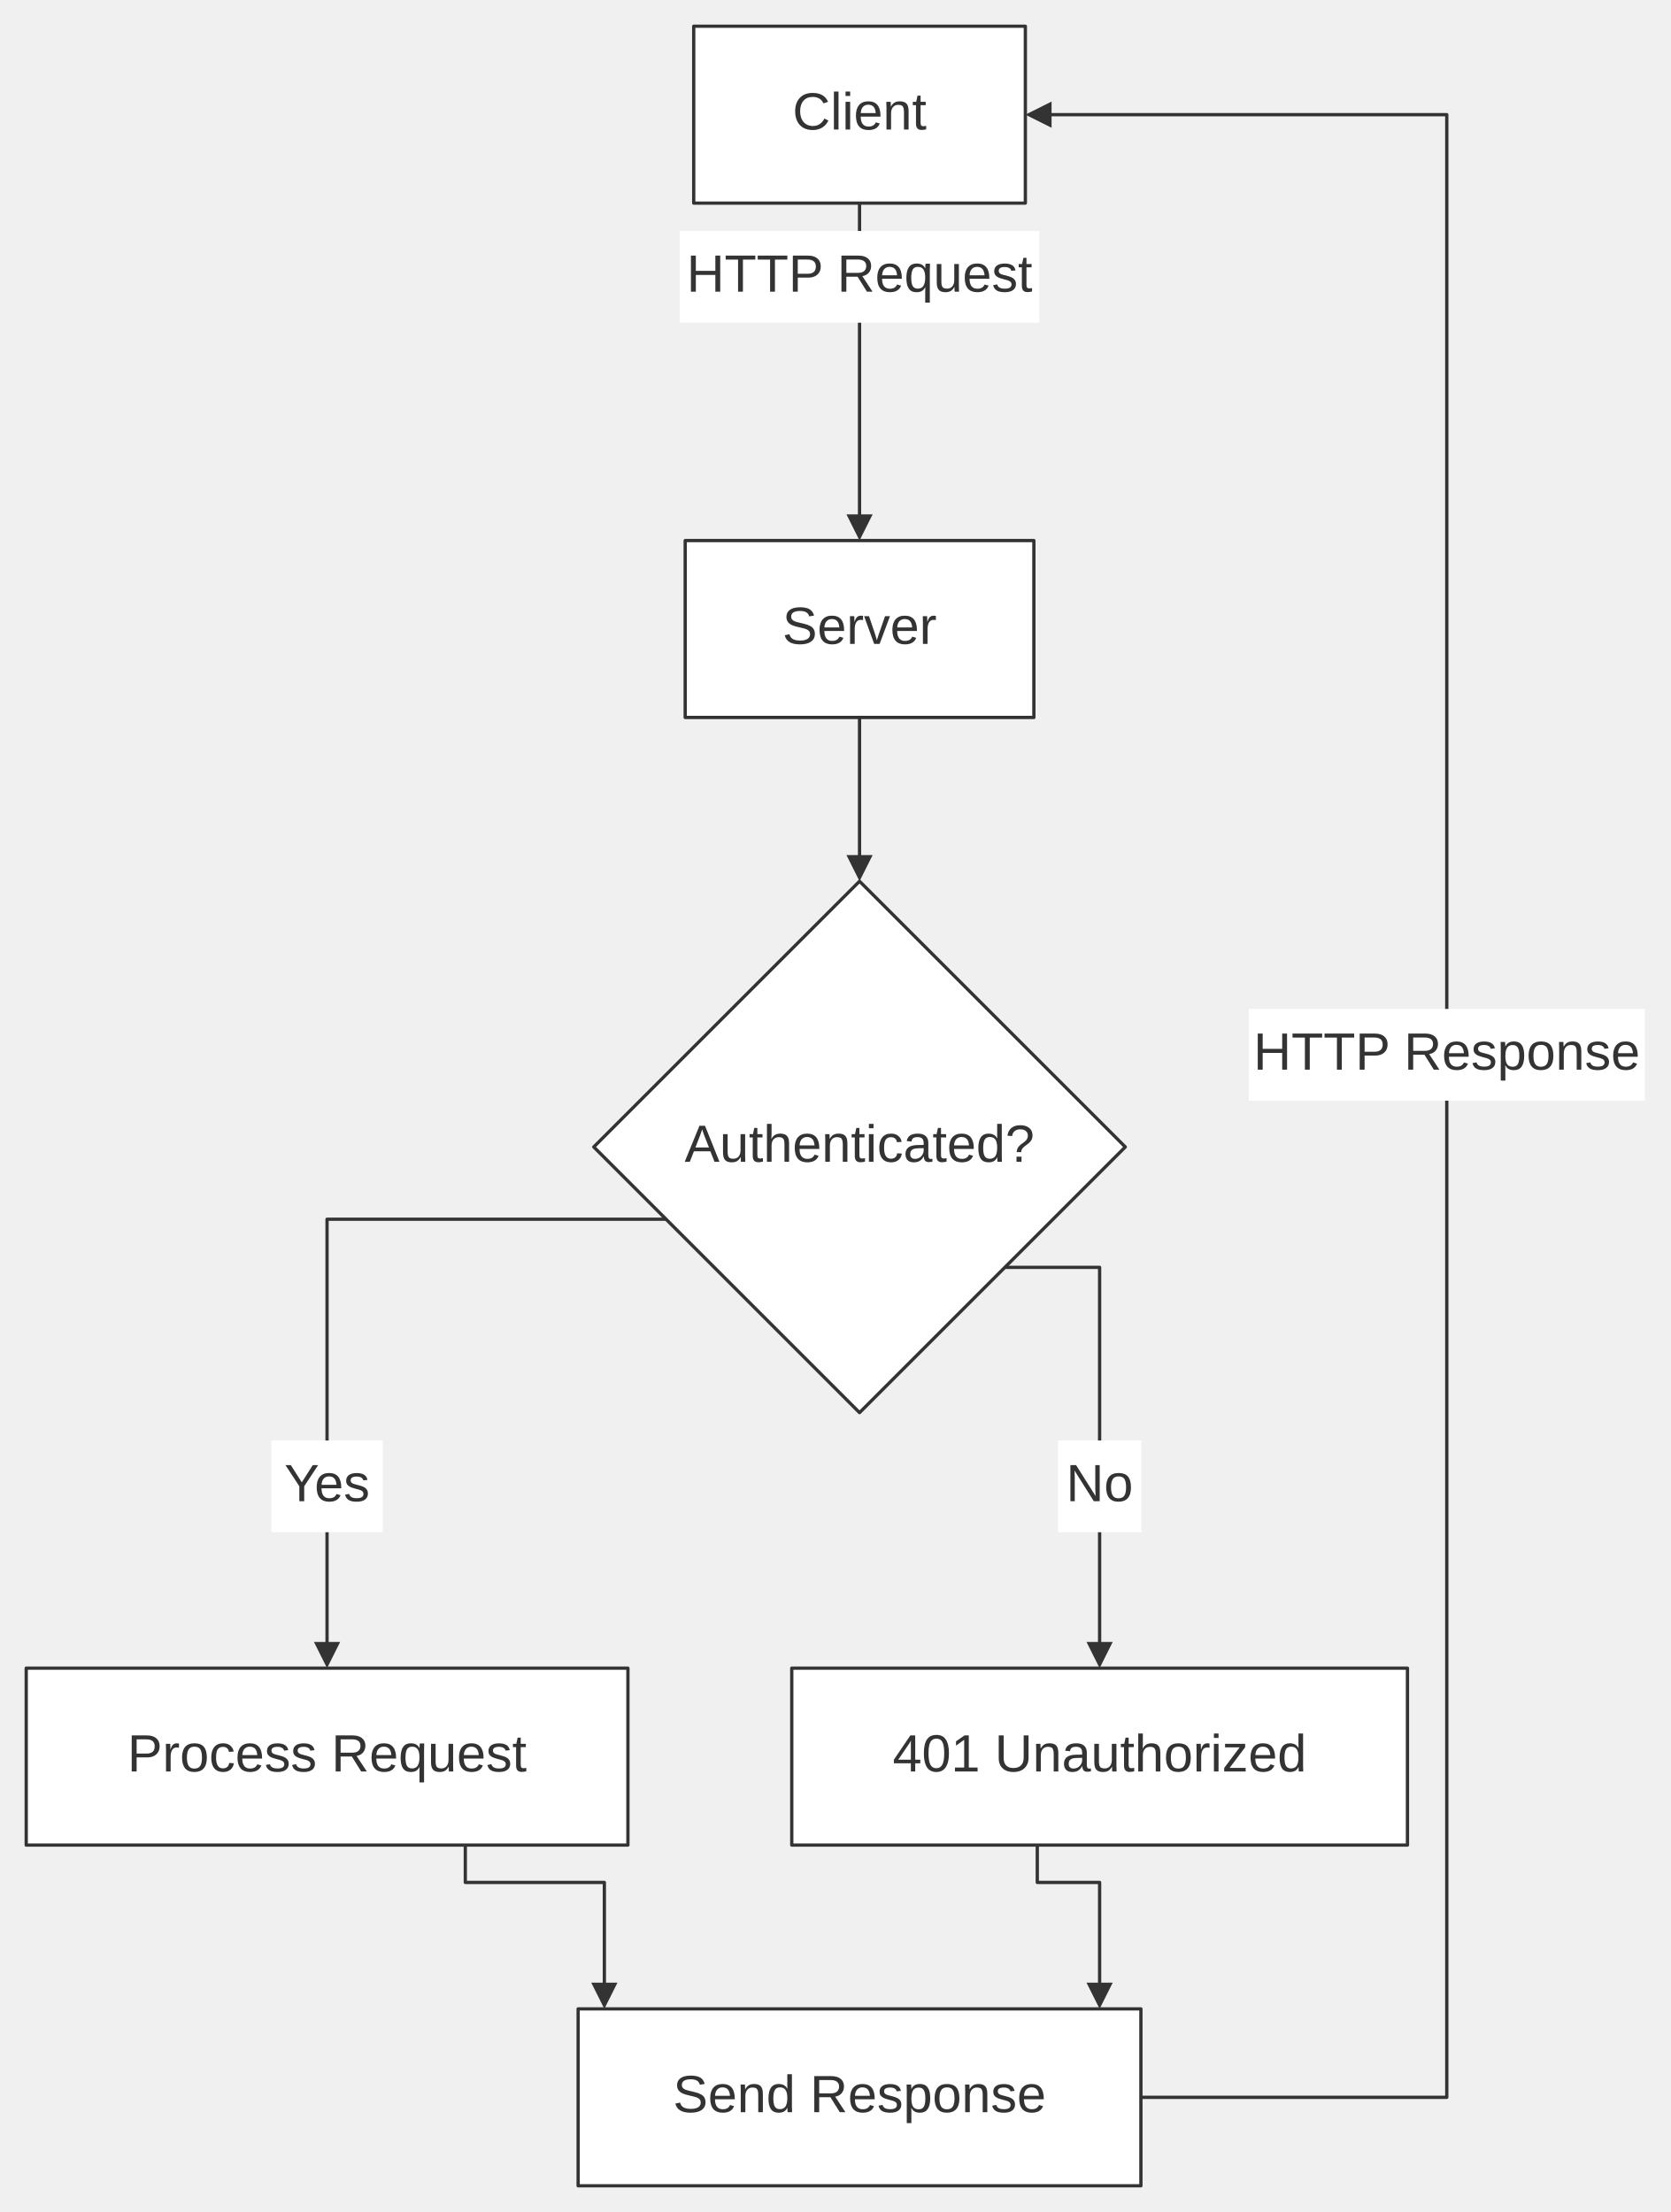
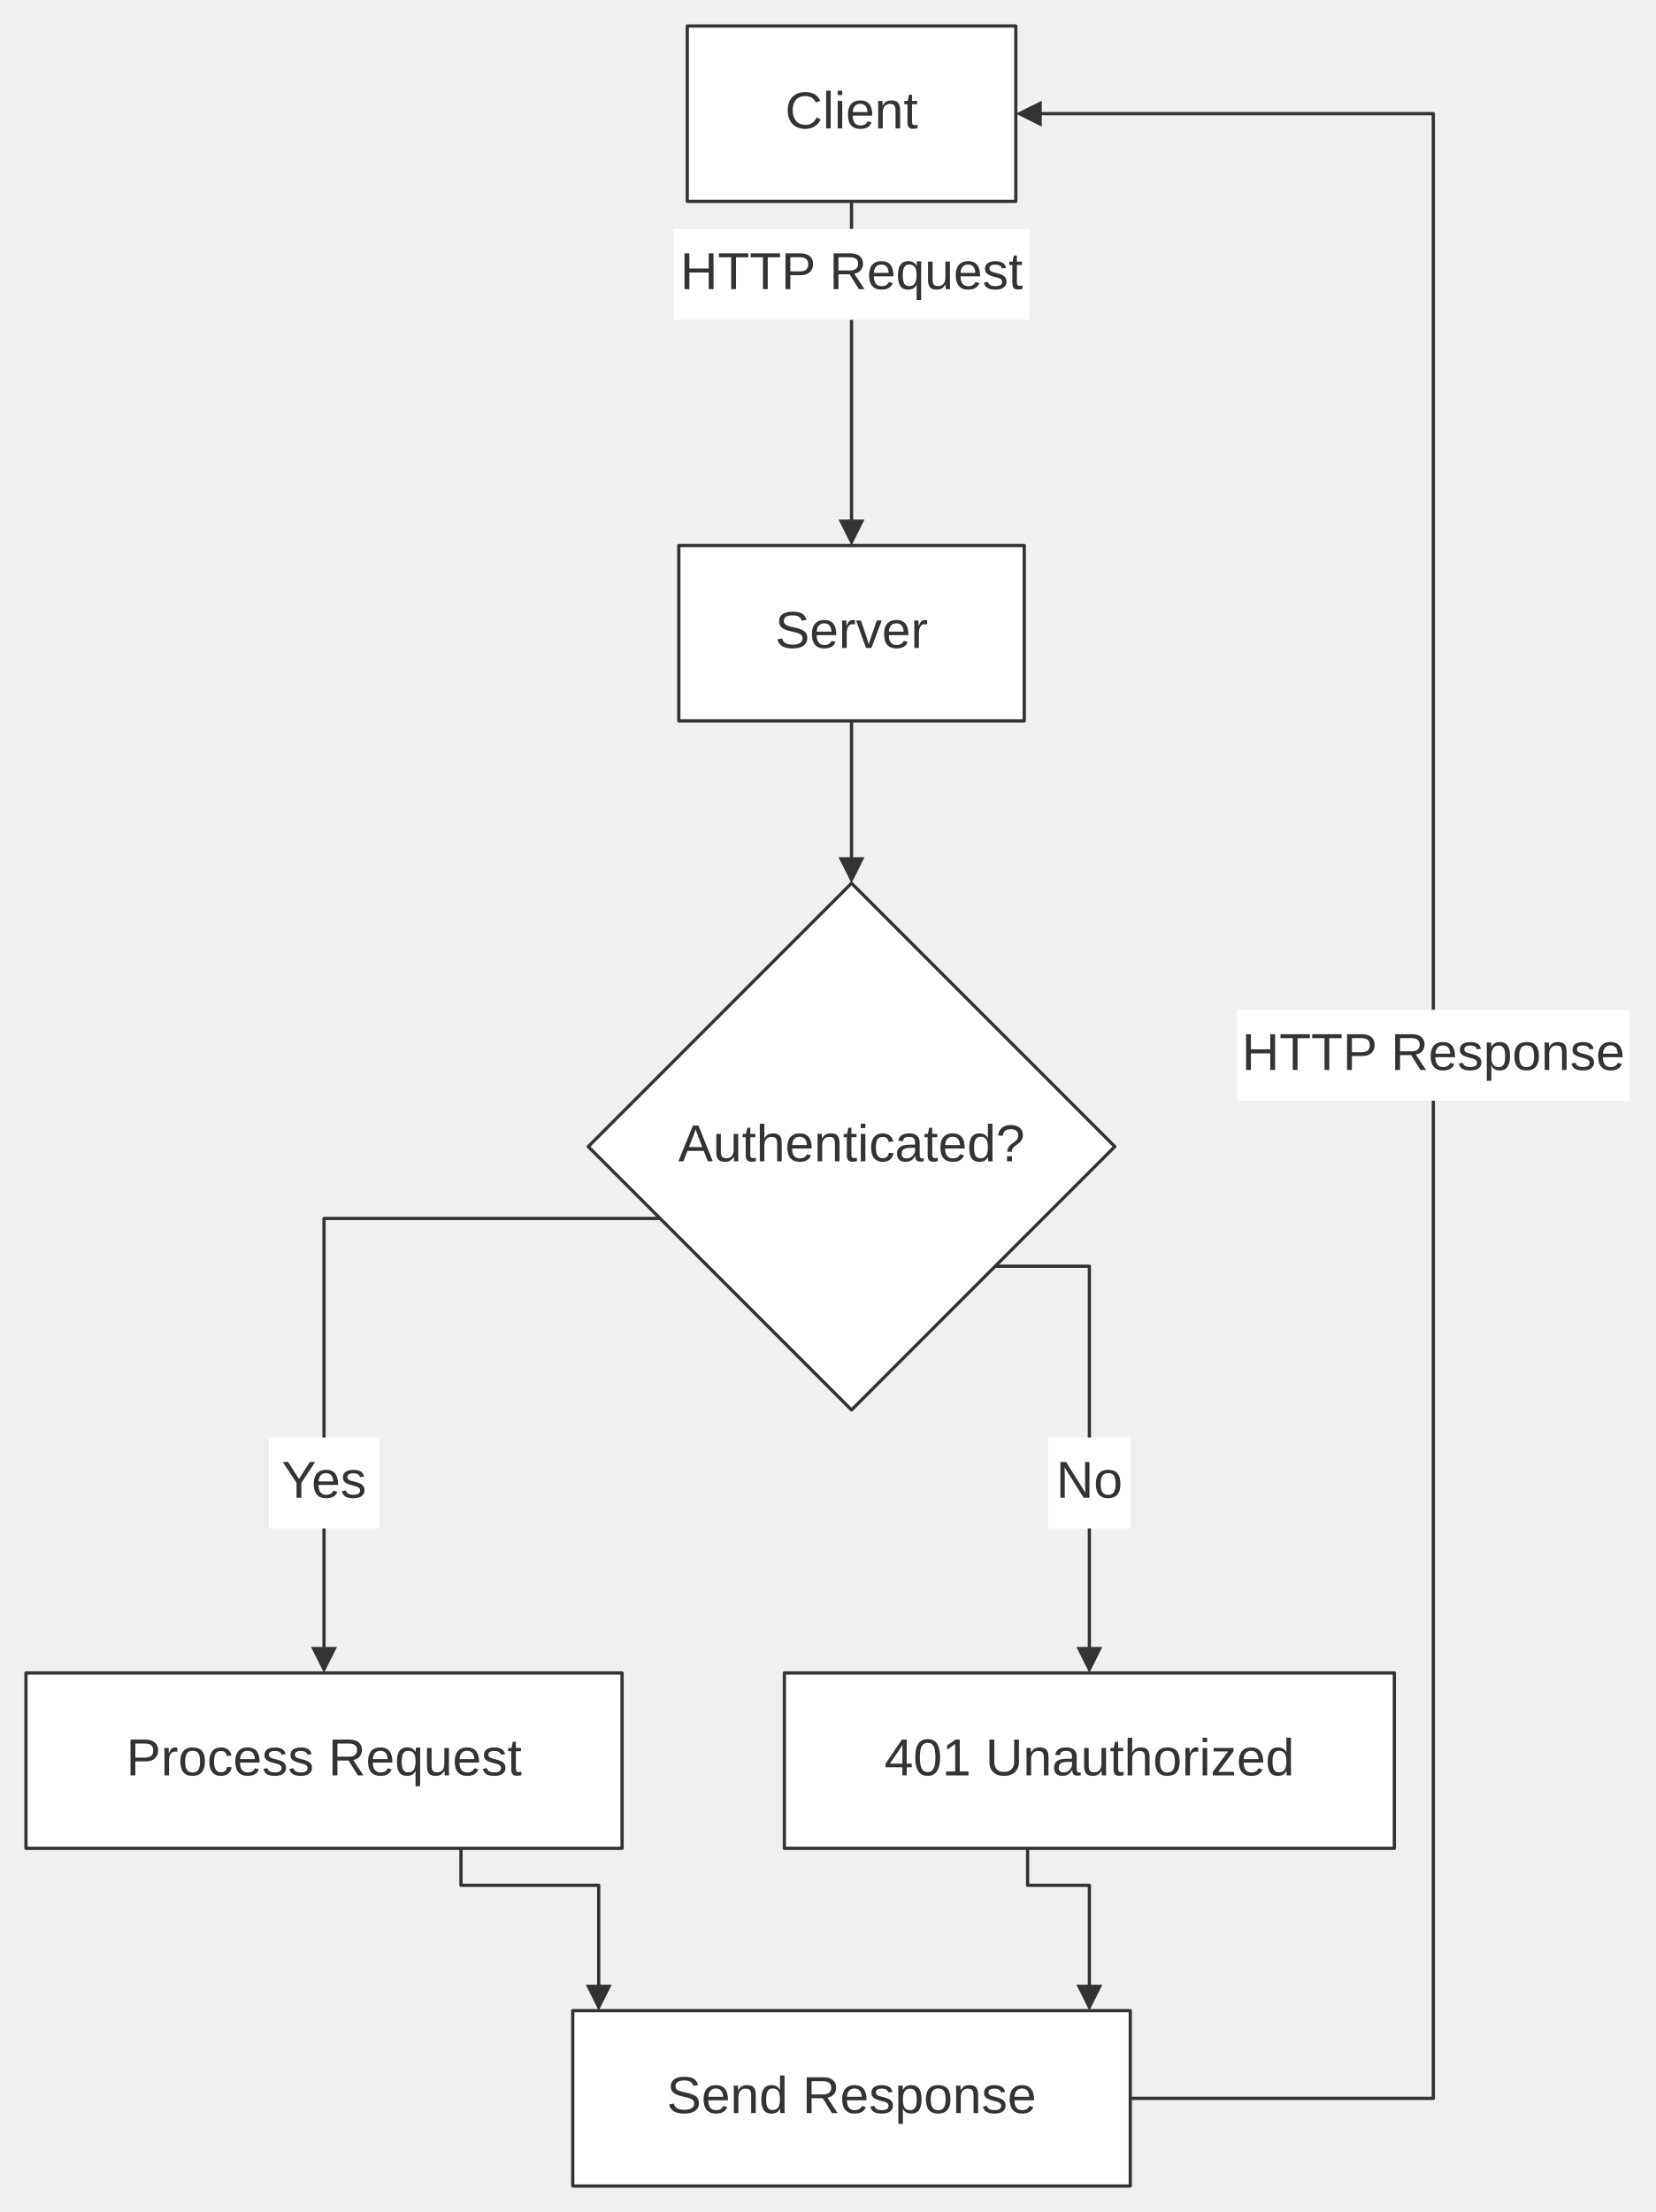
- <svg xmlns="http://www.w3.org/2000/svg" width="100%" viewBox="0 0 509.91 675.20" style="max-width: 509.91px; background-color: transparent;" font-family="&quot;trebuchet ms&quot;, verdana, arial, sans-serif" font-size="16.00">
+ <svg xmlns="http://www.w3.org/2000/svg" width="100%" viewBox="0 0 509.91 681.20" style="max-width: 509.91px; background-color: transparent;" font-family="&quot;trebuchet ms&quot;, verdana, arial, sans-serif" font-size="16.00">
  <defs>
    <marker id="arrowhead" viewBox="0 0 10.00 10.00" refX="5.00" refY="5.00" markerWidth="8.00" markerHeight="8.00" orient="auto-start-reverse" markerUnits="userSpaceOnUse">
      <path d="M 0 0 L 10.00 5.00 L 0 10.00 z" fill="#333" />
    </marker>
  </defs>
  <g transform="translate(0.00,0.00)">
    <g class="edgePaths">
-       <path d="M262.29,62.00 L262.29,161.00" stroke="#333" stroke-width="1.00" fill="none" stroke-linecap="round" stroke-linejoin="round" marker-end="url(#arrowhead)" />
-       <path d="M262.29,219.00 L262.29,265.00" stroke="#333" stroke-width="1.00" fill="none" stroke-linecap="round" stroke-linejoin="round" marker-end="url(#arrowhead)" />
-       <path d="M203.24,372.16 L99.80,372.16 L99.80,505.20" stroke="#333" stroke-width="1.00" fill="none" stroke-linecap="round" stroke-linejoin="round" marker-end="url(#arrowhead)" />
-       <path d="M306.64,386.85 L335.55,386.85 L335.55,505.20" stroke="#333" stroke-width="1.00" fill="none" stroke-linecap="round" stroke-linejoin="round" marker-end="url(#arrowhead)" />
-       <path d="M141.99,563.20 L141.99,574.60 L184.42,574.60 L184.42,609.20" stroke="#333" stroke-width="1.00" fill="none" stroke-linecap="round" stroke-linejoin="round" marker-end="url(#arrowhead)" />
-       <path d="M316.53,563.20 L316.53,574.60 L335.55,574.60 L335.55,609.20" stroke="#333" stroke-width="1.00" fill="none" stroke-linecap="round" stroke-linejoin="round" marker-end="url(#arrowhead)" />
-       <path d="M348.16,640.20 L441.49,640.20 L441.49,35.00 L316.89,35.00" stroke="#333" stroke-width="1.00" fill="none" stroke-linecap="round" stroke-linejoin="round" marker-end="url(#arrowhead)" />
+       <path d="M262.29,62.00 L262.29,164.00" stroke="#333" stroke-width="1.00" fill="none" stroke-linecap="round" stroke-linejoin="round" marker-end="url(#arrowhead)" />
+       <path d="M262.29,222.00 L262.29,268.00" stroke="#333" stroke-width="1.00" fill="none" stroke-linecap="round" stroke-linejoin="round" marker-end="url(#arrowhead)" />
+       <path d="M203.32,375.24 L99.80,375.24 L99.80,511.20" stroke="#333" stroke-width="1.00" fill="none" stroke-linecap="round" stroke-linejoin="round" marker-end="url(#arrowhead)" />
+       <path d="M306.54,389.95 L335.55,389.95 L335.55,511.20" stroke="#333" stroke-width="1.00" fill="none" stroke-linecap="round" stroke-linejoin="round" marker-end="url(#arrowhead)" />
+       <path d="M141.99,569.20 L141.99,580.60 L184.42,580.60 L184.42,615.20" stroke="#333" stroke-width="1.00" fill="none" stroke-linecap="round" stroke-linejoin="round" marker-end="url(#arrowhead)" />
+       <path d="M316.53,569.20 L316.53,580.60 L335.55,580.60 L335.55,615.20" stroke="#333" stroke-width="1.00" fill="none" stroke-linecap="round" stroke-linejoin="round" marker-end="url(#arrowhead)" />
+       <path d="M348.16,646.20 L441.49,646.20 L441.49,35.00 L316.89,35.00" stroke="#333" stroke-width="1.00" fill="none" stroke-linecap="round" stroke-linejoin="round" marker-end="url(#arrowhead)" />
    </g>
    <g class="nodes">
-       <polygon points="262.29,269.00 343.39,350.10 262.29,431.20 181.19,350.10" fill="white" stroke="#333" stroke-width="1.00" stroke-linejoin="round" />
-       <text x="262.29" y="350.10" text-anchor="middle" dominant-baseline="middle" fill="#333">Authenticated?</text>
+       <polygon points="262.29,272.00 343.39,353.10 262.29,434.20 181.19,353.10" fill="white" stroke="#333" stroke-width="1.00" stroke-linejoin="round" />
+       <text x="262.29" y="353.10" text-anchor="middle" dominant-baseline="middle" fill="#333">Authenticated?</text>
      <rect x="211.69" y="8.00" width="101.20" height="54.00" fill="white" stroke="#333" stroke-width="1.00" stroke-linejoin="round" />
      <text x="262.29" y="35.00" text-anchor="middle" dominant-baseline="middle" fill="#333">Client</text>
-       <rect x="8.00" y="509.20" width="183.61" height="54.00" fill="white" stroke="#333" stroke-width="1.00" stroke-linejoin="round" />
-       <text x="99.80" y="536.20" text-anchor="middle" dominant-baseline="middle" fill="#333">Process Request</text>
-       <rect x="241.61" y="509.20" width="187.88" height="54.00" fill="white" stroke="#333" stroke-width="1.00" stroke-linejoin="round" />
-       <text x="335.55" y="536.20" text-anchor="middle" dominant-baseline="middle" fill="#333">401 Unauthorized</text>
-       <rect x="176.42" y="613.20" width="171.73" height="54.00" fill="white" stroke="#333" stroke-width="1.00" stroke-linejoin="round" />
-       <text x="262.29" y="640.20" text-anchor="middle" dominant-baseline="middle" fill="#333">Send Response</text>
-       <rect x="209.09" y="165.00" width="106.40" height="54.00" fill="white" stroke="#333" stroke-width="1.00" stroke-linejoin="round" />
-       <text x="262.29" y="192.00" text-anchor="middle" dominant-baseline="middle" fill="#333">Server</text>
+       <rect x="8.00" y="515.20" width="183.61" height="54.00" fill="white" stroke="#333" stroke-width="1.00" stroke-linejoin="round" />
+       <text x="99.80" y="542.20" text-anchor="middle" dominant-baseline="middle" fill="#333">Process Request</text>
+       <rect x="241.61" y="515.20" width="187.88" height="54.00" fill="white" stroke="#333" stroke-width="1.00" stroke-linejoin="round" />
+       <text x="335.55" y="542.20" text-anchor="middle" dominant-baseline="middle" fill="#333">401 Unauthorized</text>
+       <rect x="176.42" y="619.20" width="171.73" height="54.00" fill="white" stroke="#333" stroke-width="1.00" stroke-linejoin="round" />
+       <text x="262.29" y="646.20" text-anchor="middle" dominant-baseline="middle" fill="#333">Send Response</text>
+       <rect x="209.09" y="168.00" width="106.40" height="54.00" fill="white" stroke="#333" stroke-width="1.00" stroke-linejoin="round" />
+       <text x="262.29" y="195.00" text-anchor="middle" dominant-baseline="middle" fill="#333">Server</text>
    </g>
    <g class="edgeLabels">
      <rect x="207.44" y="70.50" width="109.71" height="28.00" fill="white" />
      <text x="262.29" y="84.50" text-anchor="middle" dominant-baseline="middle" fill="#333">HTTP Request</text>
-       <rect x="82.81" y="439.70" width="33.98" height="28.00" fill="white" />
-       <text x="99.80" y="453.70" text-anchor="middle" dominant-baseline="middle" fill="#333">Yes</text>
-       <rect x="322.83" y="439.70" width="25.45" height="28.00" fill="white" />
-       <text x="335.55" y="453.70" text-anchor="middle" dominant-baseline="middle" fill="#333">No</text>
-       <rect x="381.07" y="307.97" width="120.84" height="28.00" fill="white" />
-       <text x="441.49" y="321.97" text-anchor="middle" dominant-baseline="middle" fill="#333">HTTP Response</text>
+       <rect x="82.81" y="442.70" width="33.98" height="28.00" fill="white" />
+       <text x="99.80" y="456.70" text-anchor="middle" dominant-baseline="middle" fill="#333">Yes</text>
+       <rect x="322.83" y="442.70" width="25.45" height="28.00" fill="white" />
+       <text x="335.55" y="456.70" text-anchor="middle" dominant-baseline="middle" fill="#333">No</text>
+       <rect x="381.07" y="310.97" width="120.84" height="28.00" fill="white" />
+       <text x="441.49" y="324.97" text-anchor="middle" dominant-baseline="middle" fill="#333">HTTP Response</text>
    </g>
  </g>
</svg>
